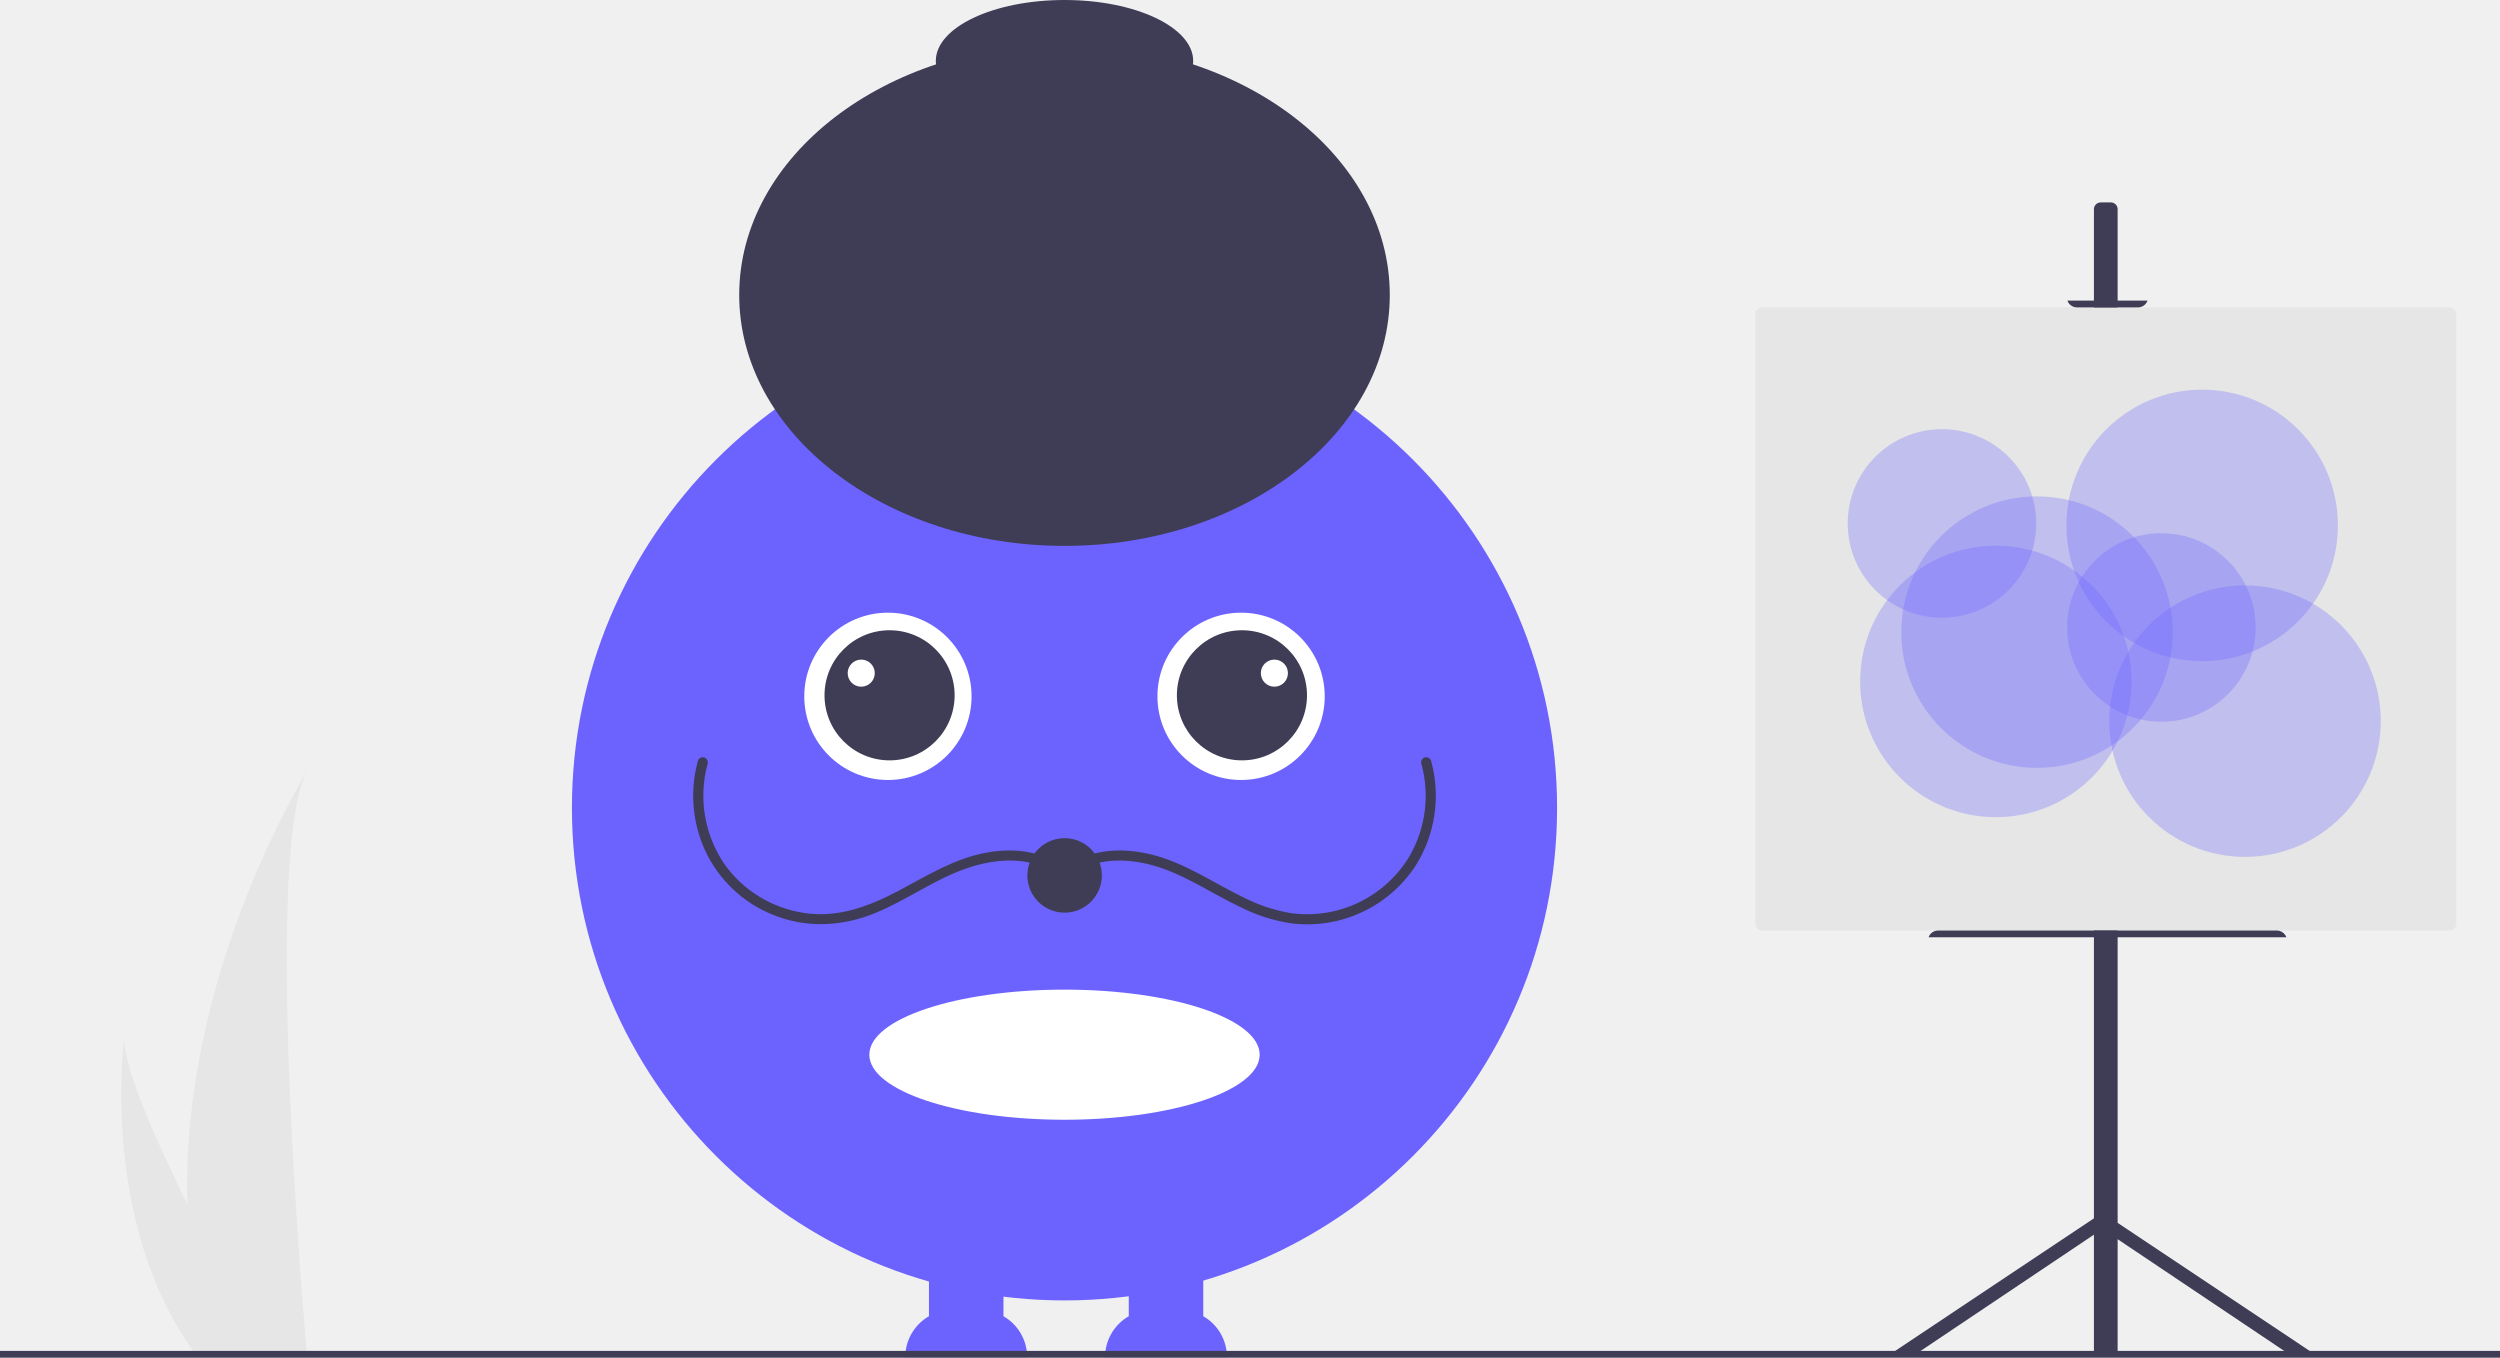
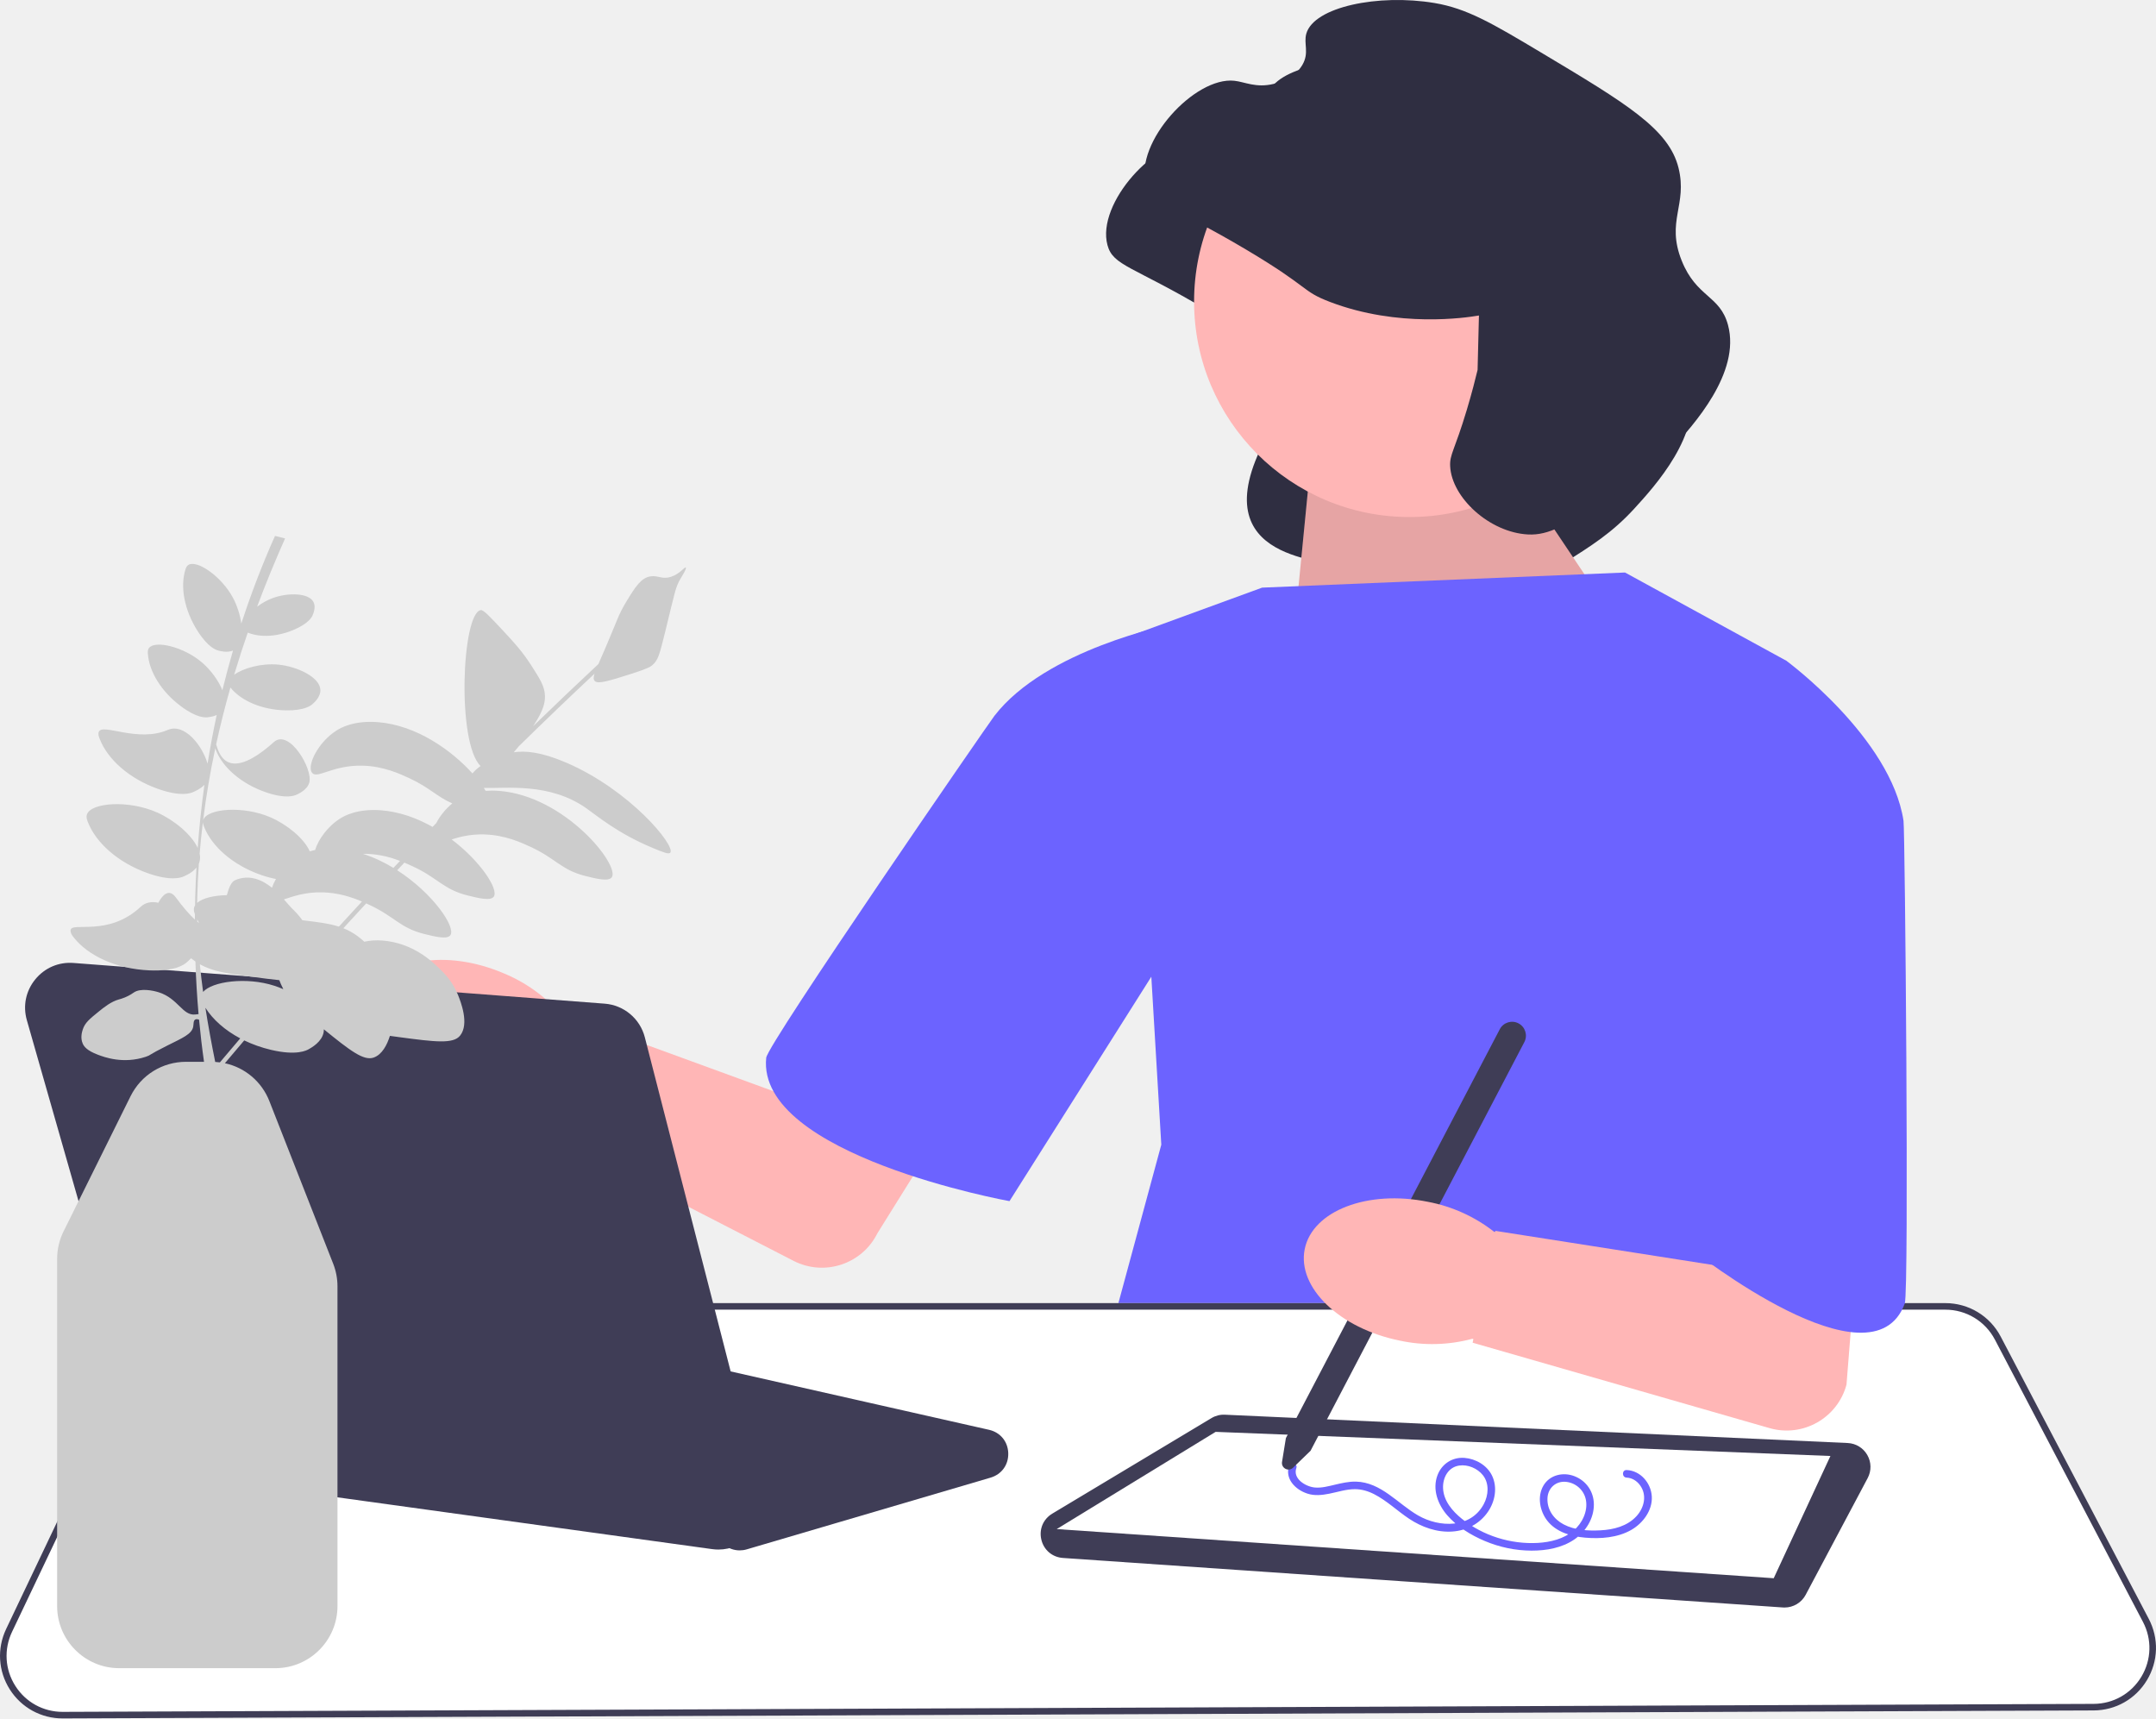
- <svg xmlns="http://www.w3.org/2000/svg" data-name="Layer 1" width="738.22" height="400.902" viewBox="0 0 738.22 400.902">
-   <path d="M527.2,638.209V570.321h-22v67.888a13.983,13.983,0,0,0-7,12.112h36A13.983,13.983,0,0,0,527.2,638.209Z" transform="translate(-230.89 -249.5492)" fill="#6c63ff" />
-   <path d="M586.2,638.209V570.321h-22v67.888a13.983,13.983,0,0,0-7,12.112h36A13.983,13.983,0,0,0,586.2,638.209Z" transform="translate(-230.89 -249.5492)" fill="#6c63ff" />
-   <circle cx="314.334" cy="238.549" r="145.451" fill="#6c63ff" />
-   <ellipse cx="314.334" cy="311.436" rx="57.632" ry="19.211" fill="#fff" />
-   <circle cx="262.191" cy="205.617" r="24.699" fill="#fff" />
-   <circle cx="366.476" cy="205.617" r="24.699" fill="#fff" />
-   <circle cx="262.679" cy="205.316" r="19.211" fill="#3f3d56" />
-   <circle cx="366.732" cy="205.316" r="19.211" fill="#3f3d56" />
-   <ellipse cx="314.334" cy="87.098" rx="96.053" ry="74.098" fill="#3f3d56" />
-   <ellipse cx="314.334" cy="18" rx="38" ry="18" fill="#3f3d56" />
-   <path d="M546.284,509.304c6.323-6.406,16.047-6.534,24.256-4.425,9.786,2.515,18.116,8.574,27.178,12.799a49.556,49.556,0,0,0,14.58,4.548,38.279,38.279,0,0,0,36.639-17.086,38.758,38.758,0,0,0,4.542-30.917,1.501,1.501,0,0,0-2.893.798,35.707,35.707,0,0,1-3.344,27.113,35.297,35.297,0,0,1-35.304,17.038,49.627,49.627,0,0,1-14.229-4.812c-8.761-4.29-16.985-10.004-26.549-12.417-9.214-2.325-19.948-1.901-26.997,5.241-1.358,1.375.762,3.498,2.121,2.121Z" transform="translate(-230.89 -249.5492)" fill="#3f3d56" />
-   <path d="M546.284,507.183c-6.229-6.311-15.39-7.37-23.77-5.927-9.615,1.656-17.887,6.889-26.379,11.37-8.677,4.579-17.928,8.082-27.891,6.486a35.209,35.209,0,0,1-23.175-14.039,35.777,35.777,0,0,1-5.208-30.052,1.501,1.501,0,0,0-2.893-.798,38.809,38.809,0,0,0,2.823,27.89A37.472,37.472,0,0,0,460.769,520.297c9.414,3.348,19.351,2.63,28.521-1.116,9.426-3.851,17.775-10.137,27.456-13.368,8.937-2.983,20.26-3.758,27.416,3.492,1.358,1.376,3.479-.745,2.121-2.121Z" transform="translate(-230.89 -249.5492)" fill="#3f3d56" />
-   <circle cx="314.364" cy="258.5" r="11" fill="#3f3d56" />
-   <circle cx="254.31" cy="198.772" r="4" fill="#fff" />
-   <circle cx="376.31" cy="198.772" r="4" fill="#fff" />
-   <path d="M286.245,605.245a158.394,158.394,0,0,0,7.399,43.785c.103.329.211.653.319.982h27.612c-.029-.295-.059-.624-.088-.982-1.841-21.166-12.456-149.988.236-172.018C320.613,478.799,284.104,537.991,286.245,605.245Z" transform="translate(-230.89 -249.5492)" fill="#e6e6e6" />
-   <path d="M288.317,649.03c.231.329.471.658.717.982h20.714c-.157-.28-.339-.609-.55-.982-3.422-6.176-13.551-24.642-22.953-43.785-10.104-20.572-19.374-41.924-18.593-49.652C267.411,557.335,260.419,610.469,288.317,649.03Z" transform="translate(-230.89 -249.5492)" fill="#e6e6e6" />
-   <rect y="398.902" width="738.22" height="2" fill="#3f3d56" />
-   <path d="M914.2,649.321l-58-38.681V311.321a2,2,0,0,0-2-2h-3a2,2,0,0,0-2,2V609.314L789.212,649.321l7.671-.098,52.317-35.088v35.186h7V615.468l50.329,33.755Z" transform="translate(-230.89 -249.5492)" fill="#3f3d56" />
-   <path d="M751.2,340.321a2.002,2.002,0,0,0-2,2V522.321a2.003,2.003,0,0,0,2,2h203a2.003,2.003,0,0,0,2-2V342.321a2.002,2.002,0,0,0-2-2Z" transform="translate(-230.89 -249.5492)" fill="#e6e6e6" />
-   <path d="M841.371,338.321a3.006,3.006,0,0,0,2.829,2h18a3.006,3.006,0,0,0,2.829-2Z" transform="translate(-230.89 -249.5492)" fill="#3f3d56" />
-   <path d="M800.371,526.321h105.658a3.006,3.006,0,0,0-2.829-2h-100A3.006,3.006,0,0,0,800.371,526.321Z" transform="translate(-230.89 -249.5492)" fill="#3f3d56" />
-   <circle cx="573.44" cy="154.567" r="27.835" fill="#6c63ff" opacity="0.3" />
-   <circle cx="638.235" cy="185.287" r="27.835" fill="#6c63ff" opacity="0.3" />
-   <circle cx="601.502" cy="186.659" r="40.082" fill="#6c63ff" opacity="0.3" />
-   <circle cx="589.357" cy="201.219" r="40.082" fill="#6c63ff" opacity="0.3" />
-   <circle cx="662.925" cy="212.949" r="40.082" fill="#6c63ff" opacity="0.3" />
-   <circle cx="650.27" cy="155.14" r="40.082" fill="#6c63ff" opacity="0.3" />
+ <svg xmlns="http://www.w3.org/2000/svg" width="855.47" height="681.755" viewBox="0 0 855.47 681.755">
+   <path d="M571.597,149.332c-.125,.021-.313,.053-.54,.091-4.452,.737-31.366,4.889-58.501-5.447-11.495-4.379-7.574-5.47-33.176-20.694-30.015-17.848-37.719-17.724-39.954-26.046-4.463-16.619,19.369-42.743,35.143-41.023,4.153,.453,8.601,2.929,15.518,1.25,1.52-.369,8.173-1.984,11.417-7.491,2.893-4.913,.443-8.457,1.606-12.486,3.054-10.576,28.515-15.854,50.838-12.125,12.839,2.145,22.825,8.001,42.273,19.625,33.85,20.232,50.775,30.348,54.579,45.847,3.605,14.69-5.048,21.02,1.245,36.745,5.86,14.642,15.168,13.664,18.37,25.509,5.154,19.061-13.976,39.98-21.944,48.694-8.737,9.554-17.092,14.798-28.185,21.759-13.923,8.738-20.885,13.107-29.255,12.662-15.175-.806-60.267,1.937-60.855-10.62-.22-4.706-54.91-.853-27.98-51.52,3.303-6.215,68.009,.424,68.863-3.147" fill="#2f2e41" />
+   <polygon points="597.787 181.755 644.299 251.133 510.787 278.133 519.291 191.274 597.787 181.755" fill="#ffb6b6" />
+   <polygon points="597.787 181.755 644.299 251.133 510.787 278.133 519.291 191.274 597.787 181.755" opacity=".1" />
+   <polygon points="500.787 233.133 644.787 227.133 708.787 262.133 705.787 487.133 772.787 614.133 434.787 550.133 460.787 454.133 448.787 252.133 500.787 233.133" fill="#6c63ff" />
+   <path d="M3.878,670.236c-4.597-7.247-5.14-16.201-1.452-23.951l54.807-115.156c4.09-8.594,12.884-14.147,22.402-14.147H771.889c9.253,0,17.672,5.09,21.969,13.285l58.746,111.982c4.061,7.741,3.793,16.832-.715,24.321-4.508,7.488-12.417,11.979-21.157,12.014l-805.807,3.172h-.101c-8.542,0-16.368-4.301-20.946-11.52Z" fill="#fff" />
+   <path d="M3.878,670.236c-4.597-7.247-5.14-16.201-1.452-23.951l54.807-115.156c4.09-8.594,12.884-14.147,22.402-14.147H771.889c9.253,0,17.672,5.09,21.969,13.285l58.746,111.982c4.061,7.741,3.793,16.832-.715,24.321-4.508,7.488-12.417,11.979-21.157,12.014l-805.807,3.172h-.101c-8.542,0-16.368-4.301-20.946-11.52Zm75.756-150.65c-8.519,0-16.389,4.971-20.05,12.662L4.777,647.404c-3.301,6.936-2.816,14.95,1.299,21.437,4.098,6.461,11.101,10.31,18.748,10.31h.09l805.807-3.172c7.823-.031,14.902-4.051,18.936-10.753,4.035-6.702,4.274-14.84,.64-21.767l-58.746-111.984c-3.847-7.333-11.382-11.889-19.664-11.889H79.635Z" fill="#3f3d56" />
+   <path d="M707.438,637.732l-285.674-19.641c-4.218-.29-7.582-3.134-8.569-7.244-.988-4.11,.716-8.172,4.341-10.347l63.171-37.903c1.604-.963,3.444-1.431,5.309-1.341l247.106,11.232c3.267,.147,6.185,1.932,7.806,4.772,1.621,2.84,1.672,6.26,.138,9.147l-24.603,46.312c-1.651,3.108-4.889,5.034-8.374,5.034-.216,0-.433-.008-.65-.022Z" fill="#3f3d56" />
+   <polygon points="419.287 606.633 703.787 626.133 726.287 577.633 482.34 568.066 419.287 606.633" fill="#fff" />
+   <circle cx="559.287" cy="119.633" r="85.492" fill="#ffb6b6" />
+   <path d="M586.823,125.165c-.125,.021-.313,.053-.54,.091-4.452,.737-31.366,4.889-58.501-5.447-11.495-4.379-7.574-5.47-33.176-20.694-30.015-17.848-37.719-17.724-39.954-26.046-4.463-16.619,19.369-42.743,35.143-41.023,4.153,.453,8.601,2.929,15.518,1.25,1.52-.369,8.173-1.984,11.417-7.491,2.893-4.913,.443-8.457,1.606-12.486,3.054-10.576,28.515-15.854,50.838-12.125,12.839,2.145,22.825,8.001,42.273,19.625,33.85,20.232,50.775,30.348,54.579,45.847,3.605,14.69-5.048,21.02,1.245,36.745,5.86,14.642,15.168,13.664,18.37,25.509,5.154,19.061-13.976,39.98-21.944,48.694-8.737,9.554-17.092,14.798-28.185,21.759-13.923,8.738-20.885,13.107-29.255,12.662-15.175-.806-30.268-14.558-30.857-27.116-.22-4.706,1.743-6.118,6.602-22.296,2.024-6.74,3.428-12.305,4.282-15.875" fill="#2f2e41" />
+   <path d="M645.42,583.21c5.5,.217,9.686,5.145,9.989,10.485,.315,5.542-3.538,10.647-8.167,13.285-5.423,3.091-12.192,3.587-18.298,3.055-5.492-.479-11.468-2.187-15.003-6.722-2.974-3.816-4.068-9.582-1.539-13.913,2.508-4.295,7.841-5.481,12.302-3.757,4.721,1.824,7.689,6.118,7.719,11.191,.033,5.624-3.215,10.821-7.773,13.931-4.916,3.354-11.104,4.433-16.956,4.419-6.376-.015-12.724-1.353-18.59-3.838-5.496-2.328-10.986-5.685-14.916-10.247-3.684-4.277-5.889-10.211-3.844-15.758,1.677-4.549,5.914-7.338,10.767-6.953,4.443,.353,8.936,2.931,10.908,7.036,2.225,4.632,1.226,10.188-1.606,14.329-3.269,4.781-8.437,7.468-14.175,7.856-6.107,.413-12.156-1.757-17.18-5.112-4.652-3.106-8.741-7.083-13.735-9.668-2.404-1.244-5.019-2.034-7.741-2.031-3.465,.004-6.797,1.142-10.167,1.803-2.856,.56-5.8,.886-8.619-.027-2.412-.781-4.669-2.213-6.189-4.266-1.437-1.942-1.942-4.375-1.128-6.681,.638-1.808,3.538-1.03,2.893,.798-1.489,4.216,3.618,7.314,7.193,7.701,2.712,.293,5.51-.49,8.127-1.102,2.727-.638,5.515-1.29,8.335-1.221,9.989,.246,16.593,8.785,24.647,13.417,8.468,4.871,20.868,5.21,26.053-4.468,1.883-3.515,2.272-8.188-.315-11.472-2.155-2.736-5.984-4.373-9.455-3.843-4.358,.666-6.529,4.817-6.371,8.944,.194,5.05,3.714,9.154,7.468,12.179,8.357,6.733,19.439,10.163,30.127,9.561,5.015-.282,10.345-1.588,14.24-4.927,3.366-2.885,5.664-7.576,4.855-12.07-.7-3.889-3.962-6.839-7.903-7.231-4.032-.4-7.182,2.462-7.362,6.489-.202,4.53,2.489,8.311,6.389,10.374,4.418,2.337,9.772,2.627,14.667,2.372,5.198-.27,10.615-1.64,14.252-5.598,3.103-3.376,4.279-8.386,1.42-12.292-1.262-1.724-3.16-2.939-5.321-3.024-1.924-.076-1.934-3.076,0-3h0Z" fill="#6c63ff" />
+   <path d="M508.692,579.997l1.529-9.458,84.874-162.219c1.406-2.687,4.736-3.729,7.423-2.324,2.687,1.406,3.729,4.736,2.324,7.423l-84.836,162.147-6.936,6.72c-.82,.791-2.004,.961-3.014,.432-1.01-.528-1.545-1.597-1.364-2.723Z" fill="#3f3d56" />
+   <path d="M566.545,476.79c9.576,1.803,18.58,5.872,26.26,11.869l.432,.093,.087-.43,92.502,14.489-6.701-123.036,70.105-38.397-16.57,207.973c-3.589,13.282-17.373,21.039-30.588,17.214l-117.751-33.87,.294-1.449-.412-.111c-9.411,2.538-19.292,2.785-28.818,.72-23.897-4.836-40.772-21.086-37.692-36.294,3.08-15.208,24.947-23.612,48.851-18.771Z" fill="#ffb6b6" />
+   <path d="M629.787,284.133l79-22s41.5,30.5,46.5,63.5c.595,3.925,2.244,186.746,.5,191.5-12.922,35.219-84-21-84-21l-42-212Z" fill="#6c63ff" />
+   <path d="M287.122,612.722l-8.19-7.02h-0c-1.219-1.046-2.702-1.738-4.287-2.003l-182.483-30.414c-4.165-.694-7.242-3.702-8.03-7.851-.788-4.148,.972-8.075,4.593-10.248l65.102-39.061c2.176-1.306,4.736-1.717,7.213-1.157l231.374,52.273c4.498,1.016,7.5,4.65,7.647,9.26s-2.616,8.429-7.041,9.73l-96.741,28.453c-.918,.271-1.854,.402-2.782,.402-2.309,0-4.569-.817-6.375-2.366Z" fill="#3f3d56" />
+   <path d="M199.243,385.882c9.045,3.622,17.092,9.358,23.466,16.728l.406,.175,.169-.405,87.947,32.122,93.903-152.042,51.912,32.173-108.878,174.595c-6.092,12.336-21.117,17.278-33.342,10.966l-108.966-56.025,.569-1.365-.382-.188c-9.724,.668-19.466-1.003-28.412-4.872-22.508-9.371-35.918-28.581-29.952-42.904,5.966-14.324,29.046-18.335,51.561-8.958Z" fill="#ffb6b6" />
+   <path d="M505.866,309.909l-41.534-62.11s-49.425,9.783-69.784,36.23c-2.545,3.306-89.963,130.089-90.527,135.622-3.942,38.731,96.529,56.878,96.529,56.878l105.316-166.621Z" fill="#6c63ff" />
+   <path d="M282.602,614.588l-209.182-28.912c-7.001-.967-12.779-5.983-14.722-12.779L10.656,404.744c-1.628-5.699-.413-11.601,3.334-16.192s9.283-6.965,15.195-6.514l210.75,16.146c7.625,.584,14.025,5.953,15.928,13.359l46.474,180.918c1.483,5.773,0,11.876-3.968,16.324-3.417,3.831-8.261,5.971-13.312,5.971-.814,0-1.635-.056-2.456-.169Z" fill="#3f3d56" />
+   <path d="M235.976,270.166c1.223,1.345,5.66-.025,14.484-2.821,6.708-2.125,7.741-2.898,8.379-3.452,2.243-1.949,2.831-3.998,5.053-13.052,3.988-16.25,4.111-17.864,6.159-21.312,.705-1.188,2.486-4.02,2.052-4.371-.446-.361-2.374,2.59-5.937,3.705-3.472,1.087-5.035-.654-8-.211-3.832,.573-6.111,4.213-9.685,10.105-3.165,5.218-3.563,7.317-8,17.684-1.257,2.937-2.269,5.21-3.046,7.006-8.712,8.131-17.352,16.369-25.914,24.679,.165-.252,.32-.49,.455-.697,3.792-5.823,4.308-8.945,4.253-11.284-.089-3.79-1.899-6.676-5.515-12.295-3.544-5.506-6.901-9.139-10.947-13.474-5.303-5.682-7.954-8.524-9.01-8.337-7.542,1.335-9.559,52.687-.07,61.871-1.332,.952-2.435,1.948-3.232,2.929-8.123-9.019-22.038-19.095-37.452-20.335-9.503-.765-14.748,2.217-16.379,3.242-7.538,4.734-12.02,14.21-9.769,16.884,2.099,2.493,8.161-3.175,20.042-2.863,8.29,.218,14.766,3.225,18.61,5.011,8.065,3.746,11.014,7.428,16.96,9.951-2.787,2.297-4.996,5.164-6.383,7.837-.48,.495-.959,.993-1.439,1.489-6.135-3.457-13.044-5.994-20.286-6.577-9.503-.765-14.748,2.217-16.379,3.242-5.08,3.191-8.761,8.53-9.94,12.494-.77,.155-1.483,.331-2.135,.522-2.303-5.204-9.156-10.693-15.529-13.459-10.969-4.761-25.218-3.499-26.742,1.029-.049,.144-.061,.286-.082,.429,1.202-9.702,2.835-19.335,4.875-28.899,.069,.273,.156,.549,.272,.84,2.708,6.801,10.025,13.329,19.998,16.715,7.828,2.658,11.107,1.28,11.939,.895,.796-.368,4.232-1.843,5.074-4.776,1.561-5.438-7.999-21.509-14.029-16.118-19.374,17.319-22.033,3.295-22.923,.935,1.647-7.561,3.543-15.079,5.67-22.553,.037,.046,.068,.091,.106,.137,4.233,5.134,12.379,8.75,21.952,8.91,7.513,.125,9.968-1.978,10.582-2.542,.586-.539,3.151-2.771,3.064-5.543-.16-5.14-9.303-9.326-16.619-10.052-6.742-.669-14.001,1.395-17.602,4.009,1.674-5.598,3.475-11.171,5.396-16.72,4.92,2.01,11.89,1.739,18.736-1.321,5.646-2.524,6.744-4.947,7.005-5.582,.249-.606,1.384-3.164,.354-5.201-1.91-3.777-10.186-3.713-15.895-1.706-2.351,.827-4.585,2.099-6.5,3.537,3.405-9.095,7.116-18.126,11.107-27.09l-4-1c-5.099,11.451-9.544,23.051-13.364,34.779-.475-3.44-1.666-7.104-3.233-10.081-4.609-8.754-14.453-15.321-17.782-13.19-.666,.426-.946,1.12-1.2,1.947-2.041,6.65-.504,15.841,4.871,24.284,4.218,6.627,7.467,7.558,8.313,7.768,.715,.178,3.473,.939,5.74-.042-1.525,5.225-2.935,10.473-4.22,15.744-1.547-3.841-4.596-7.934-7.82-10.764-7.435-6.526-18.978-9.137-21.324-5.957-.469,.636-.483,1.385-.424,2.247,.473,6.94,5.196,14.973,13.235,20.935,6.31,4.68,9.676,4.386,10.542,4.28,.51-.062,2.049-.216,3.533-.887-1.378,6.405-2.582,12.84-3.623,19.303-2.082-7.23-9.155-16.249-15.829-13.38-11.844,5.092-25.768-2.73-27.3,.691-.399,.89-.069,1.808,.313,2.803,3.069,8.012,11.544,15.776,23.181,19.898,9.133,3.236,12.997,1.672,13.979,1.233,.651-.291,2.799-1.188,4.398-2.853-1.15,8.304-2.032,16.651-2.653,25.034-2.469-5.392-9.425-11.073-15.937-14.001-11.422-5.138-26.362-4.012-28.021,.709-.332,.944-.07,1.855,.321,2.877,3.15,8.224,11.848,16.192,23.793,20.424,9.375,3.321,13.34,1.716,14.348,1.266,.736-.329,3.337-1.415,4.996-3.479-.212,3.875-.376,7.757-.48,11.647-.03,1.108-.047,2.216-.068,3.323-.135,.218-.252,.44-.33,.673-.32,.95-.102,1.864,.273,2.863-.008,.704-.013,1.407-.017,2.11-2.09-1.894-4.583-4.743-7.581-8.802-2.706-3.662-5.275-.975-6.925,2.143-2.587-.576-5.055-.22-6.996,1.594-13.016,12.159-27.614,5.708-27.821,9.333-.06,1.046,.501,1.878,1.207,2.78,5.683,7.26,16.84,12.556,30.094,13.114,10.403,.438,13.877-2.389,14.747-3.149,.306-.267,.991-.844,1.733-1.655,.596,.476,1.176,.907,1.757,1.301,.229,6.96,.638,13.912,1.245,20.852-.493,.044-.965,.125-1.317,.161-5.039,.513-6.737-6.285-14.348-8.768-2.528-.825-7.398-1.725-9.964,0-.37,.248-1.631,1.183-3.587,1.993-1.156,.479-2.04,.701-2.391,.797-3.123,.854-6.016,3.198-7.971,4.783-3.676,2.979-5.514,4.468-6.377,7.174-.271,.852-1.035,3.247,0,5.58,.489,1.102,1.625,2.742,5.979,4.384,2.588,.976,10.135,3.823,19.131,.797,2.049-.689,.485-.442,8.37-4.384,6.204-3.101,9.832-4.584,10.363-7.573,.187-1.051-.001-2.332,.797-2.79,.444-.254,.98-.131,1.516,.062,.522,5.579,1.174,11.149,1.964,16.707h-7.099c-9.426,0-17.882,5.246-22.067,13.691l-26.552,53.568c-1.676,3.381-2.562,7.163-2.562,10.938v137.743c0,13.581,11.049,24.63,24.63,24.63h61.977c13.581,0,24.63-11.049,24.63-24.63v-126.835c0-3.092-.573-6.119-1.703-8.998l-25.306-64.476c-3.069-7.819-9.717-13.351-17.663-15.063,2.549-3.022,5.102-6.04,7.674-9.05,3.239,1.563,6.803,2.846,10.634,3.747,10.136,2.383,14.079,.258,15.076-.325,.953-.557,5.082-2.823,5.782-6.602,.075-.405,.104-.815,.099-1.227,10.382,8.44,15.798,12.6,19.755,11.213,3.402-1.192,5.344-5.1,6.456-8.607,1.161,.161,2.393,.326,3.706,.502,14.219,1.899,21.385,2.779,24.126-.589,3.793-4.661,.193-13.649-.8-16.126-2.157-5.384-5.475-8.66-7.536-10.653-2.677-2.588-10.305-9.964-22.315-10.948-2.611-.214-4.956-.05-7.346,.45-.833-.762-1.711-1.508-2.679-2.216-1.844-1.351-3.664-2.351-5.624-3.132,3.006-3.293,6.02-6.576,9.048-9.846,.479,.218,.935,.429,1.353,.623,9.921,4.608,12.101,9.12,21.641,11.495,4.329,1.078,9.229,2.298,10.442,.463,2.155-3.258-6.993-16.666-21.129-25.738,.953-1.009,1.909-2.015,2.864-3.022,1.293,.542,2.432,1.071,3.402,1.521,9.921,4.608,12.101,9.12,21.642,11.495,4.328,1.078,9.229,2.298,10.442,.463,1.923-2.907-5.153-13.898-16.741-22.677,3.183-1.011,7.404-2.131,12.869-1.987,8.29,.218,14.766,3.225,18.61,5.011,9.921,4.608,12.101,9.12,21.641,11.495,4.328,1.078,9.229,2.298,10.442,.463,3.204-4.844-18.557-32.137-44.588-34.232-2.021-.163-3.837-.149-5.479-.028-.227-.376-.473-.762-.733-1.154,8.807,.283,26.008-2.235,40.648,8.044,4.221,2.964,12.422,9.936,26.146,15.664,4.386,1.831,6.592,2.731,7.2,1.979,2.175-2.691-15.907-24.838-41.346-35.748-10.086-4.326-16.318-4.735-20.75-4.08,.683-.779,1.349-1.583,1.99-2.39,9.906-9.715,19.936-19.329,30.057-28.813-.49,1.515-.474,2.321,.061,2.909Zm-127.117,120.915c-11.188-3.622-24.736-1.676-28.269,2.445-.498-3.652-.931-7.31-1.288-10.975,5.097,2.847,10.416,3.609,20.505,4.956,4.297,.574,7.94,1.051,11.021,1.35,.414,1.122,.855,2.131,1.367,3.097,.059,.112,.123,.219,.184,.329l-.089,.102c-1.149-.498-2.3-.938-3.431-1.304Zm-29.726-49.069c.319-1.059,.326-2.186,.082-3.348,.348-4.211,.783-8.408,1.297-12.593-.013,.641,.19,1.282,.467,1.977,3.11,7.812,11.515,15.31,22.971,19.199,2.137,.726,3.97,1.183,5.549,1.463-.695,1.211-1.227,2.39-1.58,3.482-3.906-3.138-8.933-5.419-14.637-2.999-1.552,.659-2.474,3.068-3.274,5.95-5.27,.091-9.673,1.19-11.77,3.05,.011-.776,.007-1.55,.028-2.327,.118-4.429,.336-8.843,.644-13.244,.084-.197,.16-.4,.223-.609Zm-.88,22.78c.227,.465,.476,.928,.734,1.389-.234-.173-.474-.358-.721-.559-.007-.276-.008-.553-.013-.83Zm8.997,56.685c-.614-.081-1.233-.139-1.858-.174-1.442-7.161-2.774-14.317-3.889-21.487,2.932,4.653,7.717,8.912,13.812,12.142-2.705,3.165-5.387,6.341-8.065,9.519Zm47.222-53.859c-3.815-1.225-8.293-1.812-14.489-2.531-1.57-2.183-3.189-3.79-4.386-4.947-.648-.627-1.643-1.87-2.932-3.324,3.34-1.072,8.325-2.982,15.369-2.797,6.402,.168,11.715,1.999,15.576,3.647-3.059,3.305-6.102,6.624-9.138,9.953Zm21.624-23.305c-3.749-2.266-7.815-4.206-12.096-5.569,.416-.004,.823-.016,1.255-.005,5.308,.14,9.867,1.423,13.473,2.797-.877,.925-1.756,1.849-2.632,2.777Z" fill="#ccc" />
</svg>
